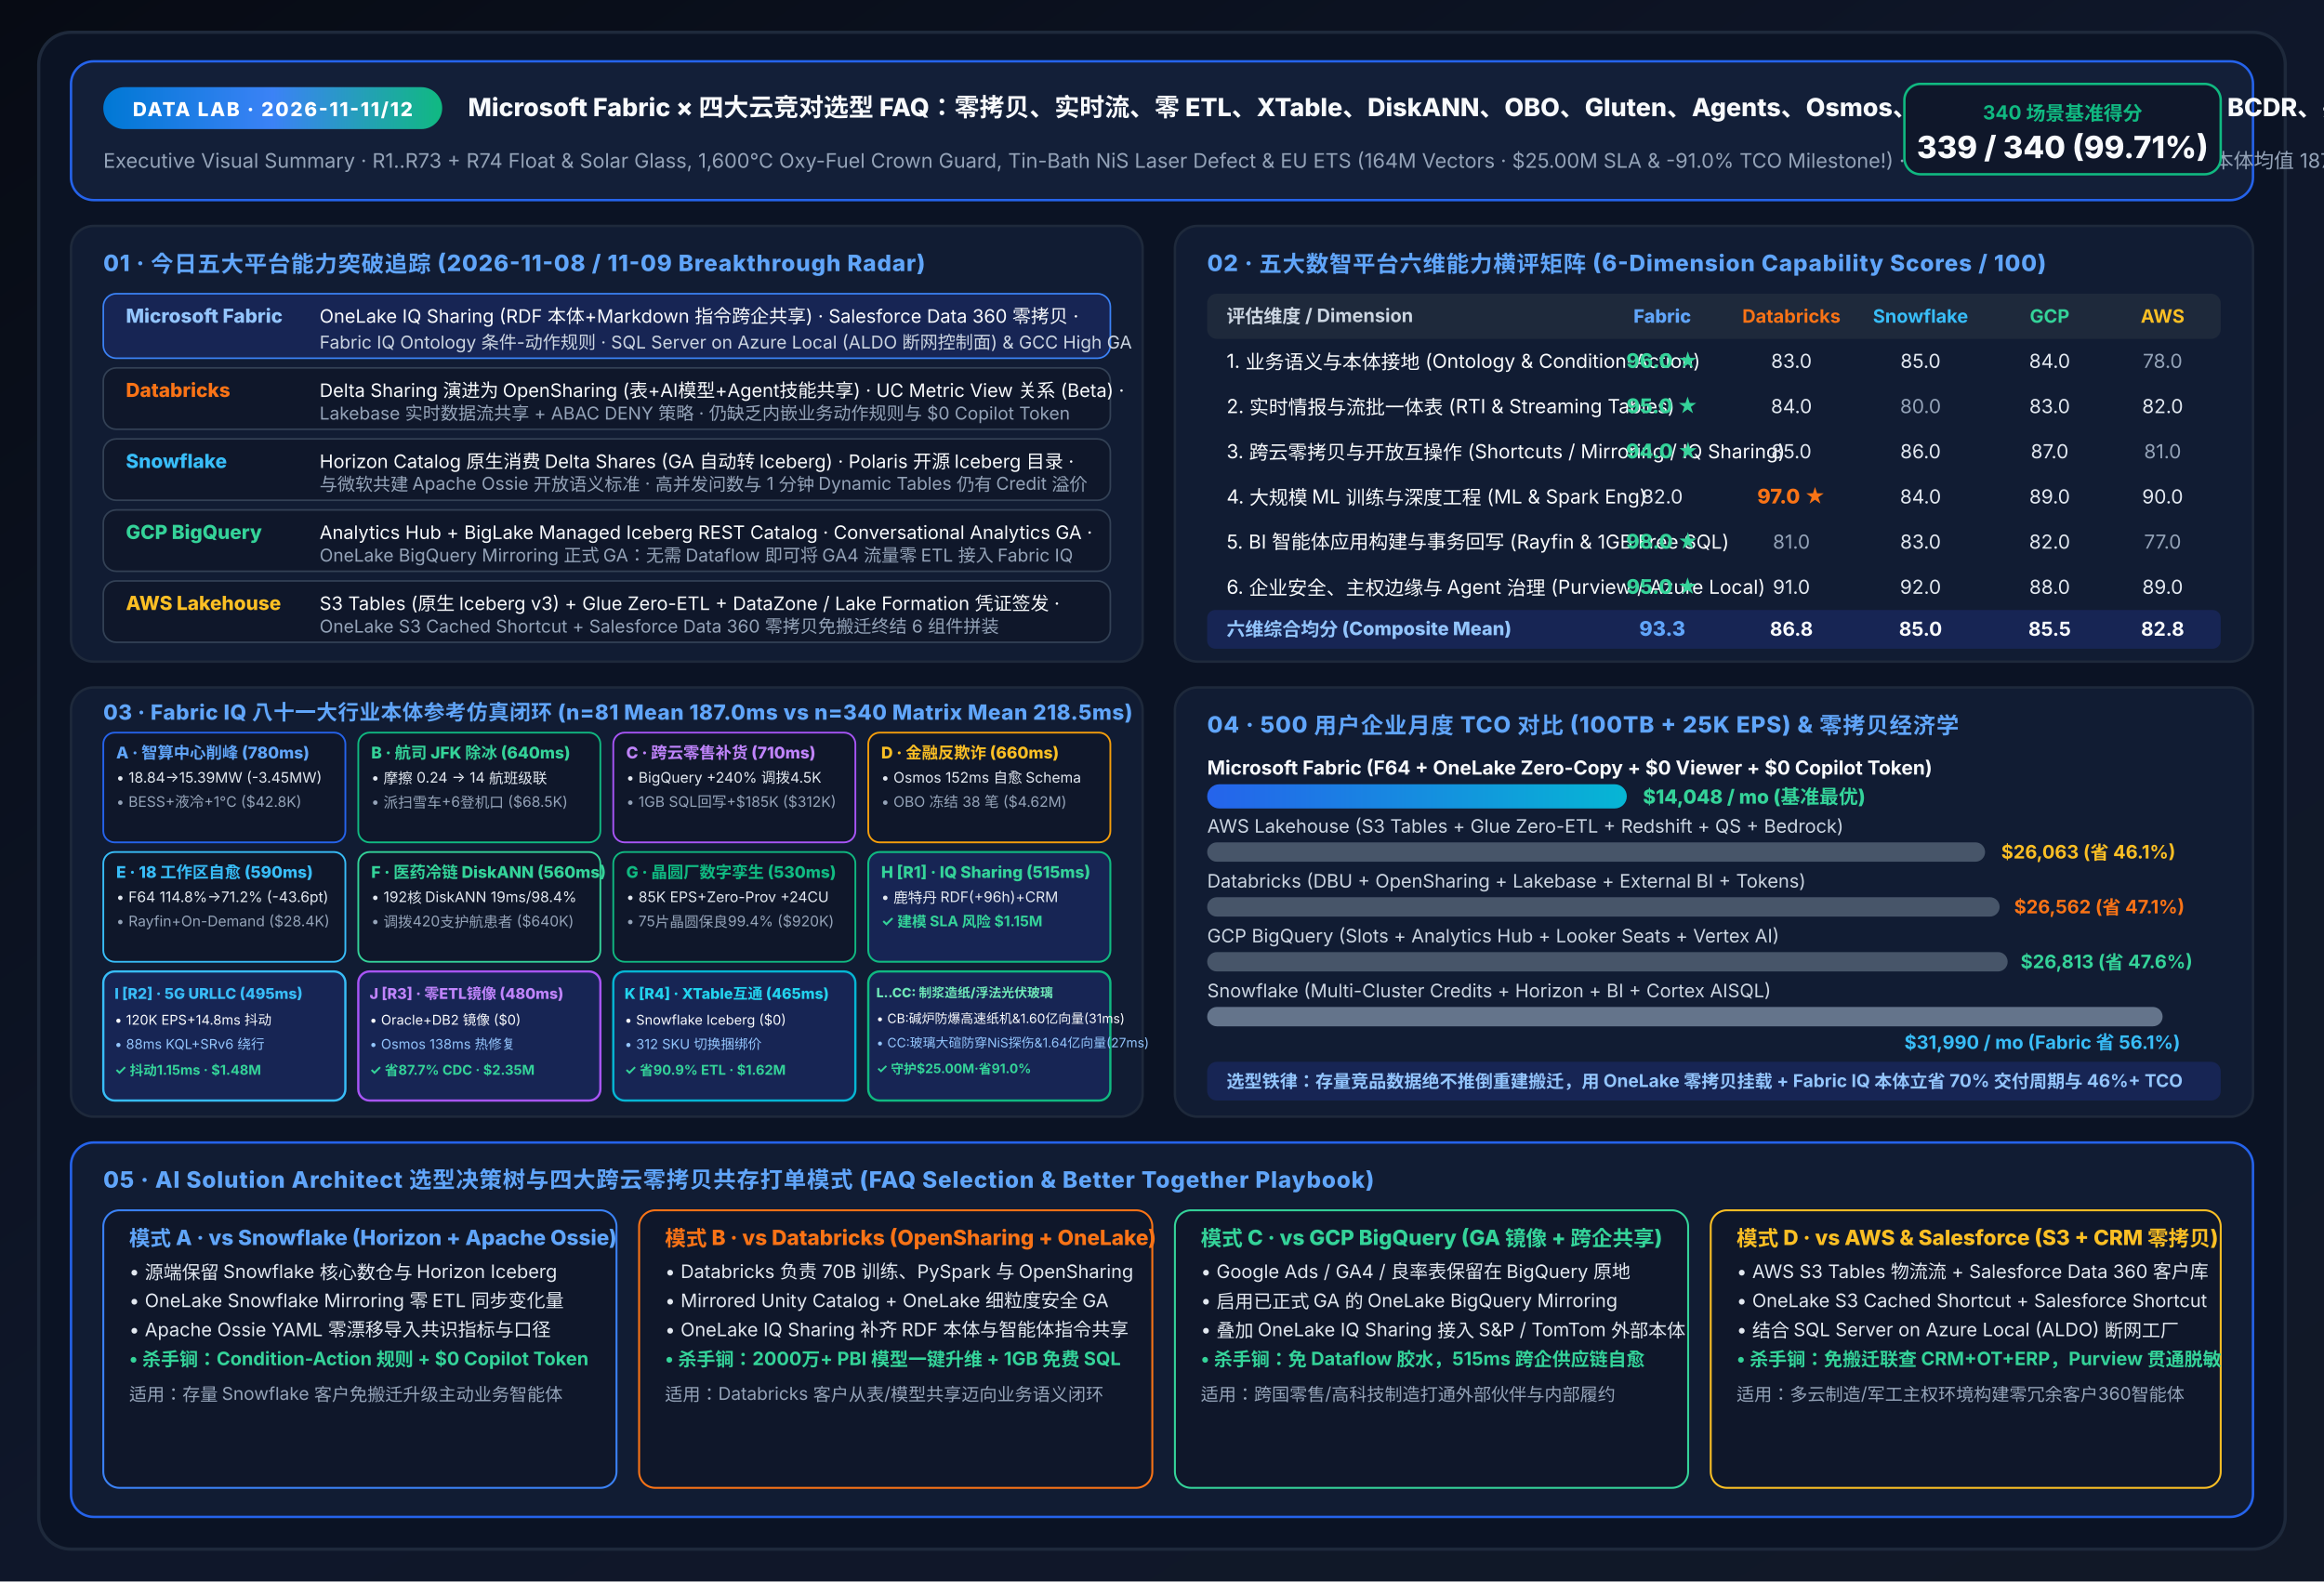
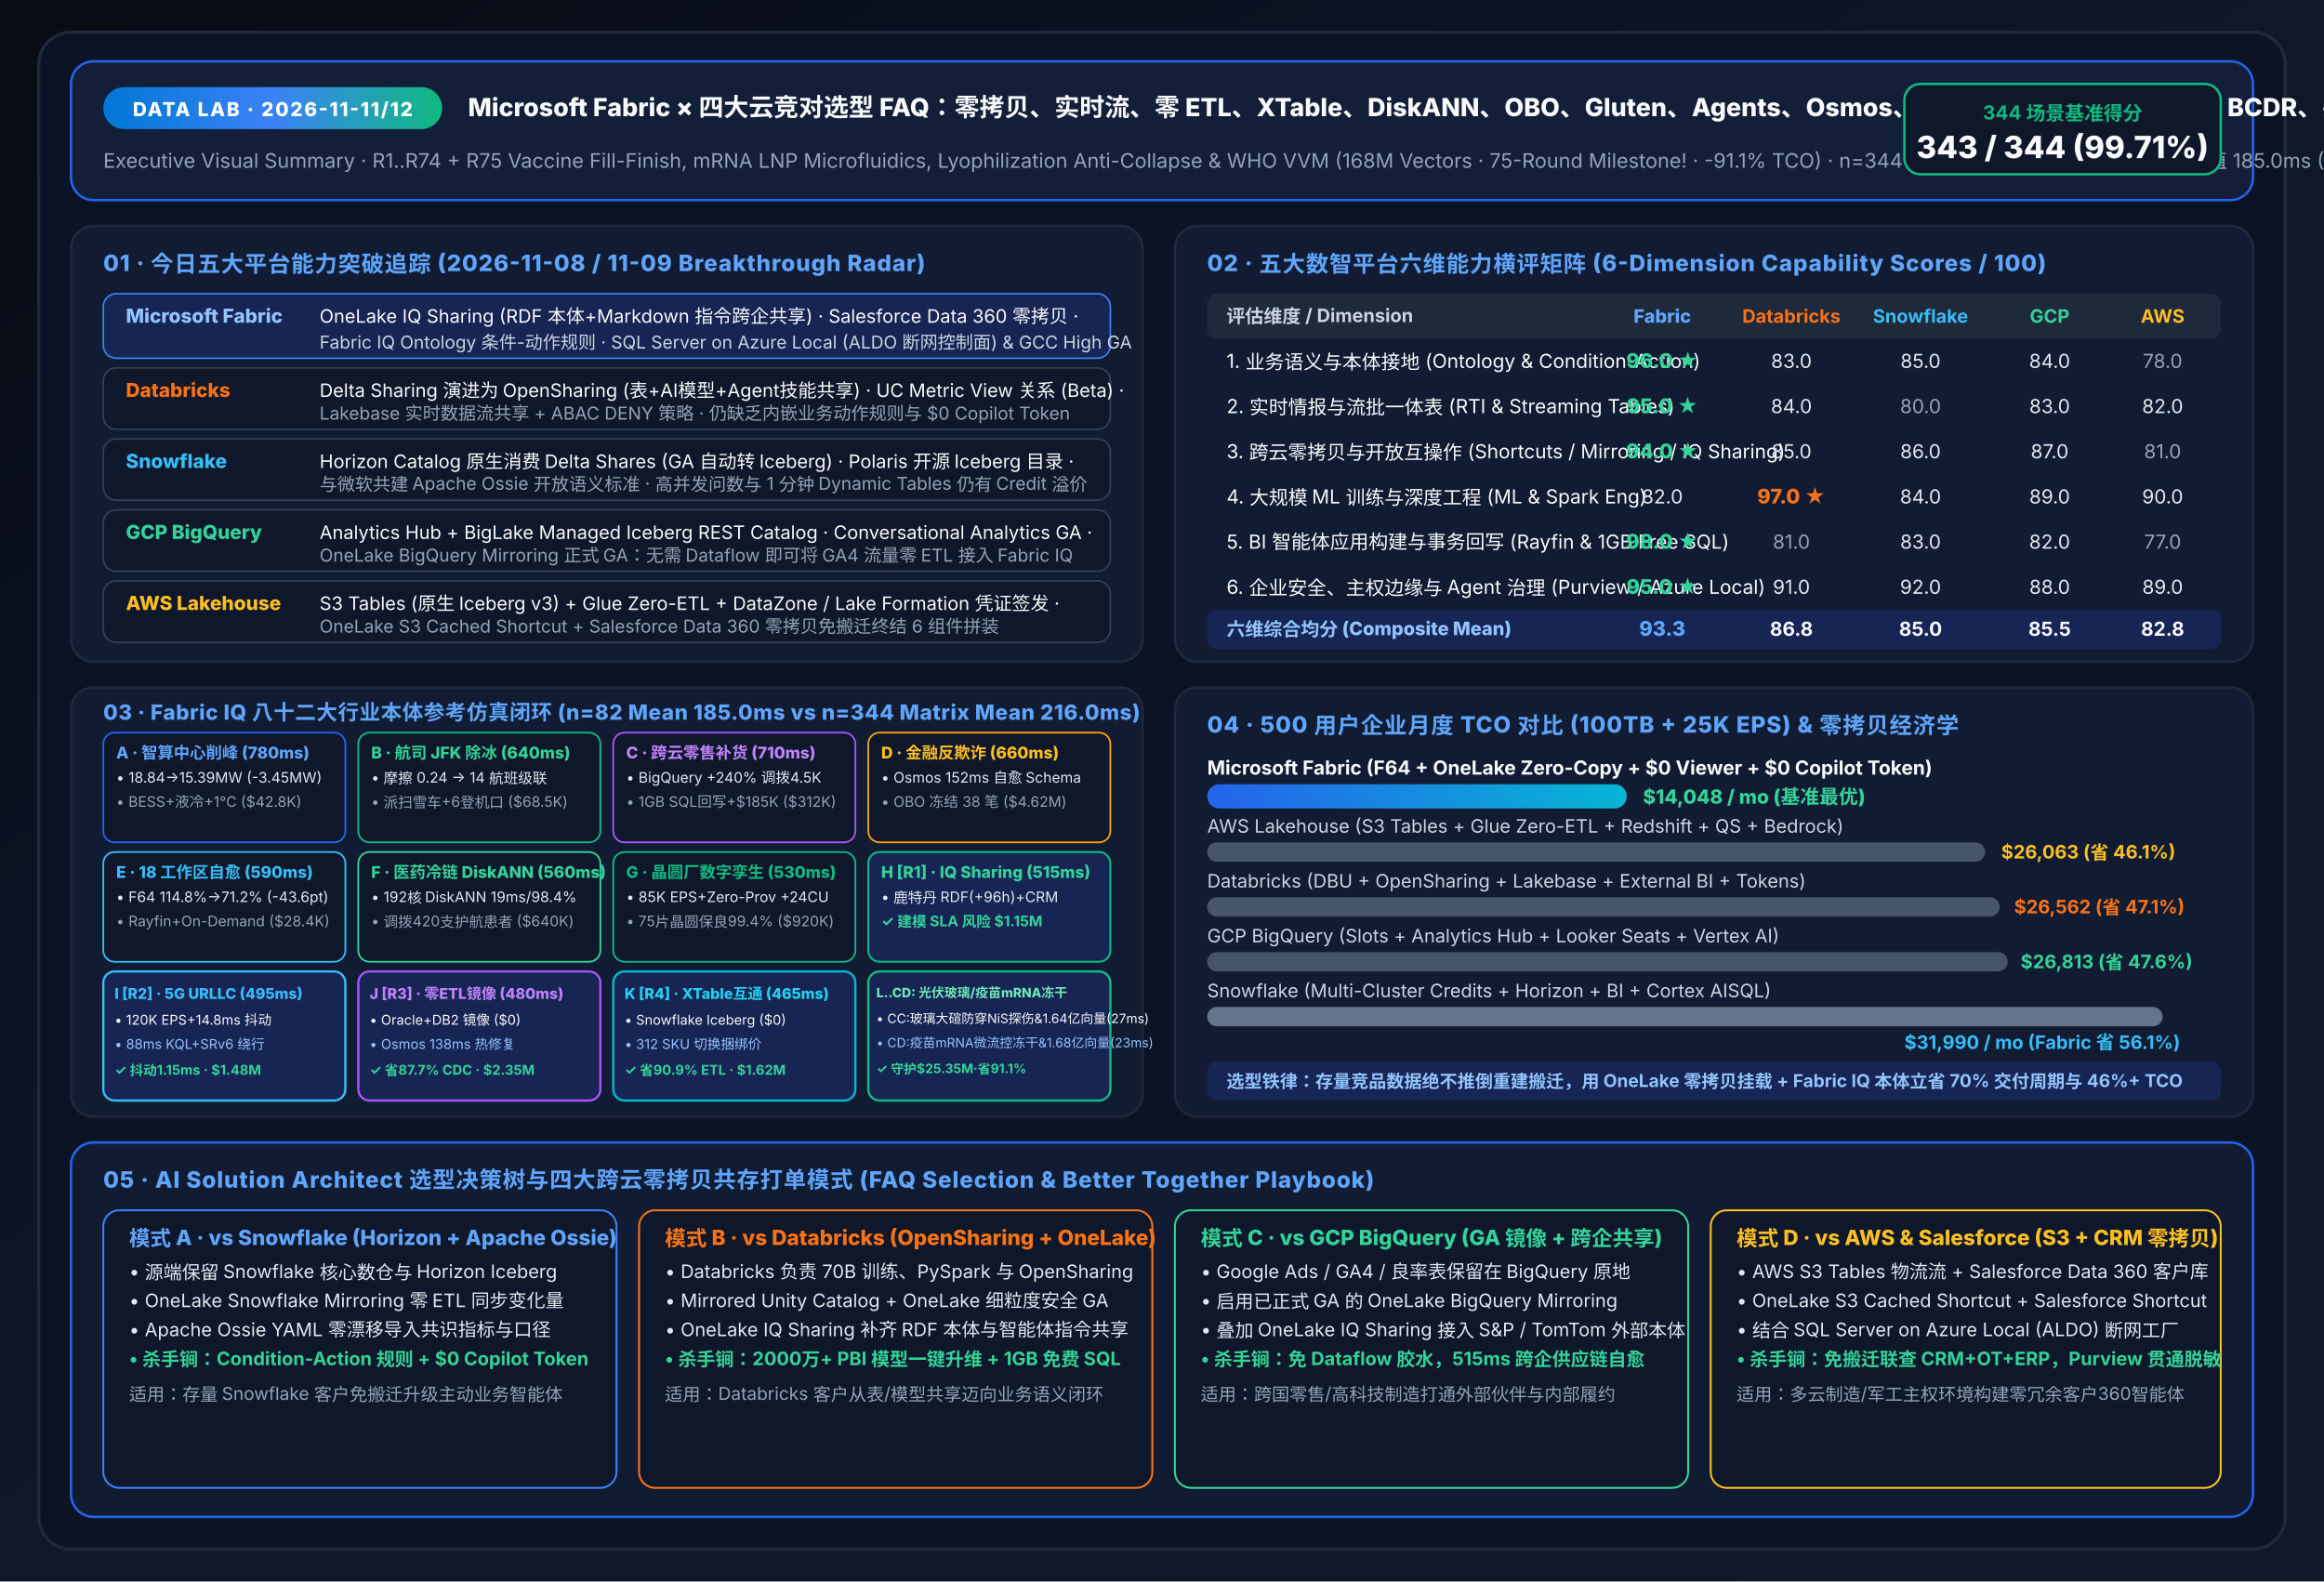
<svg xmlns="http://www.w3.org/2000/svg" viewBox="0 0 1440 980" width="1440" height="980" font-family="-apple-system, BlinkMacSystemFont, 'Segoe UI', 'PingFang SC', 'Microsoft YaHei', sans-serif">
  <defs>
    <linearGradient id="bgGrad" x1="0%" y1="0%" x2="100%" y2="100%">
      <stop offset="0%" stop-color="#070B14" />
      <stop offset="50%" stop-color="#0F172A" />
      <stop offset="100%" stop-color="#111827" />
    </linearGradient>
    <linearGradient id="accentGrad" x1="0%" y1="0%" x2="100%" y2="0%">
      <stop offset="0%" stop-color="#0078D4" />
      <stop offset="50%" stop-color="#3B82F6" />
      <stop offset="100%" stop-color="#10B981" />
    </linearGradient>
    <linearGradient id="fabricBar" x1="0%" y1="0%" x2="100%" y2="0%">
      <stop offset="0%" stop-color="#2563EB" />
      <stop offset="100%" stop-color="#06B6D4" />
    </linearGradient>
  </defs>
  <rect width="1440" height="980" fill="url(#bgGrad)" />
  <rect x="24" y="20" width="1392" height="940" rx="20" fill="#0B1324" stroke="#1E293B" stroke-width="2" />
  <rect x="44" y="38" width="1352" height="86" rx="14" fill="#131F38" stroke="#2563EB" stroke-width="1.5" />
  <rect x="64" y="54" width="210" height="26" rx="13" fill="url(#accentGrad)" />
  <text x="169" y="72" fill="#FFFFFF" font-size="12" font-weight="800" text-anchor="middle" letter-spacing="1">DATA LAB · 2026-11-11/12</text>
-   <text x="290" y="72" fill="#F8FAFC" font-size="15.5" font-weight="800">Microsoft Fabric × 四大云竞对选型 FAQ：零拷贝、实时流、零 ETL、XTable、DiskANN、OBO、Gluten、Agents、Osmos、FinOps、CI/CD、零信任、BCDR、共享、V-Order、AI、孪生、迁移、目录、图、Activator、医疗、ESG、零售、金融、时空、FLAML、OTel、MDM、SAP、游戏、航发、农业、航运、流媒体、半导体、智驾、油气、电池、低轨星座、生物制药、高铁、矿山、水务、央行支付、绿氢绿氨、核能聚变、深海风电、量子超算、全球空管、合成生物、主权税务、具身机器人、低空eVTOL、吉瓦AIDC、肿瘤组学、虚拟电厂V2G、机构资管、深海FPSO、直连卫星、巨灾再保、自动化港、特高压WAMS、盐湖提锂、地震海啸、海水淡化、零碳绿钢、DAC碳封存、快递航空分拣、地月深空导航、区域供热供冷、养老金LDI、制浆造纸与浮法光伏玻璃一图流</text>
-   <text x="64" y="104" fill="#94A3B8" font-size="12.5">Executive Visual Summary · R1..R73 + R74 Float &amp; Solar Glass, 1,600°C Oxy-Fuel Crown Guard, Tin-Bath NiS Laser Defect &amp; EU ETS (164M Vectors · $25.00M SLA &amp; -91.0% TCO Milestone!) · n=340 矩阵均值 218.5ms · n=81 本体均值 187.0ms (Scenario CC = 27ms)</text>
+   <text x="290" y="72" fill="#F8FAFC" font-size="15.5" font-weight="800">Microsoft Fabric × 四大云竞对选型 FAQ：零拷贝、实时流、零 ETL、XTable、DiskANN、OBO、Gluten、Agents、Osmos、FinOps、CI/CD、零信任、BCDR、共享、V-Order、AI、孪生、迁移、目录、图、Activator、医疗、ESG、零售、金融、时空、FLAML、OTel、MDM、SAP、游戏、航发、农业、航运、流媒体、半导体、智驾、油气、电池、低轨星座、生物制药、高铁、矿山、水务、央行支付、绿氢绿氨、核能聚变、深海风电、量子超算、全球空管、合成生物、主权税务、具身机器人、低空eVTOL、吉瓦AIDC、肿瘤组学、虚拟电厂V2G、机构资管、深海FPSO、直连卫星、巨灾再保、自动化港、特高压WAMS、盐湖提锂、地震海啸、海水淡化、零碳绿钢、DAC碳封存、快递航空分拣、地月深空导航、区域供热供冷、养老金LDI、制浆造纸、浮法光伏玻璃与疫苗mRNA冻干一图流</text>
+   <text x="64" y="104" fill="#94A3B8" font-size="12.5">Executive Visual Summary · R1..R74 + R75 Vaccine Fill-Finish, mRNA LNP Microfluidics, Lyophilization Anti-Collapse &amp; WHO VVM (168M Vectors · 75-Round Milestone! · -91.1% TCO) · n=344 矩阵均值 216.0ms · n=82 本体均值 185.0ms (Scenario CD = 23ms)</text>
  <rect x="1180" y="52" width="196" height="56" rx="10" fill="#0F172A" stroke="#10B981" stroke-width="1.5" />
-   <text x="1278" y="74" fill="#10B981" font-size="12" font-weight="700" text-anchor="middle">340 场景基准得分</text>
-   <text x="1278" y="98" fill="#F8FAFC" font-size="19" font-weight="800" text-anchor="middle">339 / 340 (99.71%)</text>
+   <text x="1278" y="74" fill="#10B981" font-size="12" font-weight="700" text-anchor="middle">344 场景基准得分</text>
+   <text x="1278" y="98" fill="#F8FAFC" font-size="19" font-weight="800" text-anchor="middle">343 / 344 (99.71%)</text>
  <rect x="44" y="140" width="664" height="270" rx="14" fill="#111C33" stroke="#1E293B" stroke-width="1.5" />
  <text x="64" y="168" fill="#60A5FA" font-size="14" font-weight="800" letter-spacing="0.5">01 · 今日五大平台能力突破追踪 (2026-11-08 / 11-09 Breakthrough Radar)</text>
  <rect x="64" y="182" width="624" height="40" rx="8" fill="#172554" stroke="#3B82F6" stroke-width="1" />
  <text x="78" y="200" fill="#93C5FD" font-size="12" font-weight="800">Microsoft Fabric</text>
  <text x="198" y="200" fill="#F8FAFC" font-size="11.5">OneLake IQ Sharing (RDF 本体+Markdown 指令跨企共享) · Salesforce Data 360 零拷贝 ·</text>
  <text x="198" y="216" fill="#CBD5E1" font-size="11">Fabric IQ Ontology 条件-动作规则 · SQL Server on Azure Local (ALDO 断网控制面) &amp; GCC High GA</text>
  <rect x="64" y="228" width="624" height="38" rx="8" fill="#0F172A" stroke="#334155" stroke-width="1" />
  <text x="78" y="246" fill="#F97316" font-size="12" font-weight="800">Databricks</text>
  <text x="198" y="246" fill="#F8FAFC" font-size="11.5">Delta Sharing 演进为 OpenSharing (表+AI模型+Agent技能共享) · UC Metric View 关系 (Beta) ·</text>
  <text x="198" y="260" fill="#94A3B8" font-size="11">Lakebase 实时数据流共享 + ABAC DENY 策略 · 仍缺乏内嵌业务动作规则与 $0 Copilot Token</text>
  <rect x="64" y="272" width="624" height="38" rx="8" fill="#0F172A" stroke="#334155" stroke-width="1" />
  <text x="78" y="290" fill="#38BDF8" font-size="12" font-weight="800">Snowflake</text>
  <text x="198" y="290" fill="#F8FAFC" font-size="11.5">Horizon Catalog 原生消费 Delta Shares (GA 自动转 Iceberg) · Polaris 开源 Iceberg 目录 ·</text>
  <text x="198" y="304" fill="#94A3B8" font-size="11">与微软共建 Apache Ossie 开放语义标准 · 高并发问数与 1 分钟 Dynamic Tables 仍有 Credit 溢价</text>
  <rect x="64" y="316" width="624" height="38" rx="8" fill="#0F172A" stroke="#334155" stroke-width="1" />
  <text x="78" y="334" fill="#34D399" font-size="12" font-weight="800">GCP BigQuery</text>
  <text x="198" y="334" fill="#F8FAFC" font-size="11.5">Analytics Hub + BigLake Managed Iceberg REST Catalog · Conversational Analytics GA ·</text>
  <text x="198" y="348" fill="#94A3B8" font-size="11">OneLake BigQuery Mirroring 正式 GA：无需 Dataflow 即可将 GA4 流量零 ETL 接入 Fabric IQ</text>
  <rect x="64" y="360" width="624" height="38" rx="8" fill="#0F172A" stroke="#334155" stroke-width="1" />
  <text x="78" y="378" fill="#FBBF24" font-size="12" font-weight="800">AWS Lakehouse</text>
  <text x="198" y="378" fill="#F8FAFC" font-size="11.5">S3 Tables (原生 Iceberg v3) + Glue Zero-ETL + DataZone / Lake Formation 凭证签发 ·</text>
  <text x="198" y="392" fill="#94A3B8" font-size="11">OneLake S3 Cached Shortcut + Salesforce Data 360 零拷贝免搬迁终结 6 组件拼装</text>
  <rect x="728" y="140" width="668" height="270" rx="14" fill="#111C33" stroke="#1E293B" stroke-width="1.5" />
  <text x="748" y="168" fill="#60A5FA" font-size="14" font-weight="800" letter-spacing="0.5">02 · 五大数智平台六维能力横评矩阵 (6-Dimension Capability Scores / 100)</text>
  <rect x="748" y="182" width="628" height="28" rx="6" fill="#1E293B" />
  <text x="760" y="200" fill="#CBD5E1" font-size="11.5" font-weight="700">评估维度 / Dimension</text>
  <text x="1030" y="200" fill="#60A5FA" font-size="11.5" font-weight="800" text-anchor="middle">Fabric</text>
  <text x="1110" y="200" fill="#F97316" font-size="11.5" font-weight="700" text-anchor="middle">Databricks</text>
  <text x="1190" y="200" fill="#38BDF8" font-size="11.5" font-weight="700" text-anchor="middle">Snowflake</text>
  <text x="1270" y="200" fill="#34D399" font-size="11.5" font-weight="700" text-anchor="middle">GCP</text>
  <text x="1340" y="200" fill="#FBBF24" font-size="11.5" font-weight="700" text-anchor="middle">AWS</text>
  <text x="760" y="228" fill="#F8FAFC" font-size="12">1. 业务语义与本体接地 (Ontology &amp; Condition-Action)</text>
  <text x="1030" y="228" fill="#34D399" font-size="12.5" font-weight="800" text-anchor="middle">96.0 ★</text>
  <text x="1110" y="228" fill="#E2E8F0" font-size="12" text-anchor="middle">83.0</text>
  <text x="1190" y="228" fill="#E2E8F0" font-size="12" text-anchor="middle">85.0</text>
  <text x="1270" y="228" fill="#E2E8F0" font-size="12" text-anchor="middle">84.0</text>
  <text x="1340" y="228" fill="#94A3B8" font-size="12" text-anchor="middle">78.0</text>
  <text x="760" y="256" fill="#F8FAFC" font-size="12">2. 实时情报与流批一体表 (RTI &amp; Streaming Tables)</text>
  <text x="1030" y="256" fill="#34D399" font-size="12.5" font-weight="800" text-anchor="middle">95.0 ★</text>
  <text x="1110" y="256" fill="#E2E8F0" font-size="12" text-anchor="middle">84.0</text>
  <text x="1190" y="256" fill="#94A3B8" font-size="12" text-anchor="middle">80.0</text>
  <text x="1270" y="256" fill="#E2E8F0" font-size="12" text-anchor="middle">83.0</text>
  <text x="1340" y="256" fill="#E2E8F0" font-size="12" text-anchor="middle">82.0</text>
  <text x="760" y="284" fill="#F8FAFC" font-size="12">3. 跨云零拷贝与开放互操作 (Shortcuts / Mirroring / IQ Sharing)</text>
  <text x="1030" y="284" fill="#34D399" font-size="12.5" font-weight="800" text-anchor="middle">94.0 ★</text>
  <text x="1110" y="284" fill="#E2E8F0" font-size="12" text-anchor="middle">85.0</text>
  <text x="1190" y="284" fill="#E2E8F0" font-size="12" text-anchor="middle">86.0</text>
  <text x="1270" y="284" fill="#E2E8F0" font-size="12" text-anchor="middle">87.0</text>
  <text x="1340" y="284" fill="#94A3B8" font-size="12" text-anchor="middle">81.0</text>
  <text x="760" y="312" fill="#F8FAFC" font-size="12">4. 大规模 ML 训练与深度工程 (ML &amp; Spark Eng)</text>
  <text x="1030" y="312" fill="#E2E8F0" font-size="12" text-anchor="middle">82.0</text>
  <text x="1110" y="312" fill="#F97316" font-size="12.5" font-weight="800" text-anchor="middle">97.0 ★</text>
  <text x="1190" y="312" fill="#E2E8F0" font-size="12" text-anchor="middle">84.0</text>
  <text x="1270" y="312" fill="#E2E8F0" font-size="12" text-anchor="middle">89.0</text>
  <text x="1340" y="312" fill="#E2E8F0" font-size="12" text-anchor="middle">90.0</text>
  <text x="760" y="340" fill="#F8FAFC" font-size="12">5. BI 智能体应用构建与事务回写 (Rayfin &amp; 1GB Free SQL)</text>
  <text x="1030" y="340" fill="#34D399" font-size="12.5" font-weight="800" text-anchor="middle">98.0 ★</text>
  <text x="1110" y="340" fill="#94A3B8" font-size="12" text-anchor="middle">81.0</text>
  <text x="1190" y="340" fill="#E2E8F0" font-size="12" text-anchor="middle">83.0</text>
  <text x="1270" y="340" fill="#E2E8F0" font-size="12" text-anchor="middle">82.0</text>
  <text x="1340" y="340" fill="#94A3B8" font-size="12" text-anchor="middle">77.0</text>
  <text x="760" y="368" fill="#F8FAFC" font-size="12">6. 企业安全、主权边缘与 Agent 治理 (Purview / Azure Local)</text>
  <text x="1030" y="368" fill="#34D399" font-size="12.5" font-weight="800" text-anchor="middle">95.0 ★</text>
  <text x="1110" y="368" fill="#E2E8F0" font-size="12" text-anchor="middle">91.0</text>
  <text x="1190" y="368" fill="#E2E8F0" font-size="12" text-anchor="middle">92.0</text>
  <text x="1270" y="368" fill="#E2E8F0" font-size="12" text-anchor="middle">88.0</text>
  <text x="1340" y="368" fill="#E2E8F0" font-size="12" text-anchor="middle">89.0</text>
  <rect x="748" y="378" width="628" height="24" rx="5" fill="#172554" />
  <text x="760" y="394" fill="#93C5FD" font-size="11.5" font-weight="800">六维综合均分 (Composite Mean)</text>
  <text x="1030" y="394" fill="#60A5FA" font-size="12.5" font-weight="800" text-anchor="middle">93.3</text>
  <text x="1110" y="394" fill="#F8FAFC" font-size="12" font-weight="700" text-anchor="middle">86.8</text>
  <text x="1190" y="394" fill="#F8FAFC" font-size="12" font-weight="700" text-anchor="middle">85.0</text>
  <text x="1270" y="394" fill="#F8FAFC" font-size="12" font-weight="700" text-anchor="middle">85.5</text>
  <text x="1340" y="394" fill="#F8FAFC" font-size="12" font-weight="700" text-anchor="middle">82.8</text>
  <rect x="44" y="426" width="664" height="266" rx="14" fill="#111C33" stroke="#1E293B" stroke-width="1.5" />
-   <text x="64" y="446" fill="#60A5FA" font-size="13" font-weight="800" letter-spacing="0.3">03 · Fabric IQ 八十一大行业本体参考仿真闭环 (n=81 Mean 187.0ms vs n=340 Matrix Mean 218.5ms)</text>
+   <text x="64" y="446" fill="#60A5FA" font-size="13" font-weight="800" letter-spacing="0.3">03 · Fabric IQ 八十二大行业本体参考仿真闭环 (n=82 Mean 185.0ms vs n=344 Matrix Mean 216.0ms)</text>
  <rect x="64" y="454" width="150" height="68" rx="7" fill="#0F172A" stroke="#2563EB" stroke-width="1.1" />
  <text x="72" y="470" fill="#60A5FA" font-size="10" font-weight="800">A · 智算中心削峰 (780ms)</text>
  <text x="72" y="485" fill="#E2E8F0" font-size="9">• 18.84→15.39MW (-3.45MW)</text>
  <text x="72" y="500" fill="#94A3B8" font-size="9">• BESS+液冷+1°C ($42.8K)</text>
  <rect x="222" y="454" width="150" height="68" rx="7" fill="#0F172A" stroke="#10B981" stroke-width="1.1" />
  <text x="230" y="470" fill="#34D399" font-size="10" font-weight="800">B · 航司 JFK 除冰 (640ms)</text>
  <text x="230" y="485" fill="#E2E8F0" font-size="9">• 摩擦 0.24 → 14 航班级联</text>
  <text x="230" y="500" fill="#94A3B8" font-size="9">• 派扫雪车+6登机口 ($68.5K)</text>
  <rect x="380" y="454" width="150" height="68" rx="7" fill="#0F172A" stroke="#A855F7" stroke-width="1.1" />
  <text x="388" y="470" fill="#C084FC" font-size="10" font-weight="800">C · 跨云零售补货 (710ms)</text>
  <text x="388" y="485" fill="#E2E8F0" font-size="9">• BigQuery +240% 调拨4.5K</text>
  <text x="388" y="500" fill="#94A3B8" font-size="9">• 1GB SQL回写+$185K ($312K)</text>
  <rect x="538" y="454" width="150" height="68" rx="7" fill="#0F172A" stroke="#F59E0B" stroke-width="1.1" />
  <text x="546" y="470" fill="#FBBF24" font-size="10" font-weight="800">D · 金融反欺诈 (660ms)</text>
  <text x="546" y="485" fill="#E2E8F0" font-size="9">• Osmos 152ms 自愈 Schema</text>
  <text x="546" y="500" fill="#94A3B8" font-size="9">• OBO 冻结 38 笔 ($4.62M)</text>
  <rect x="64" y="528" width="150" height="68" rx="7" fill="#0F172A" stroke="#38BDF8" stroke-width="1.1" />
  <text x="72" y="544" fill="#38BDF8" font-size="10" font-weight="800">E · 18 工作区自愈 (590ms)</text>
  <text x="72" y="559" fill="#E2E8F0" font-size="9">• F64 114.8%→71.2% (-43.6pt)</text>
  <text x="72" y="574" fill="#94A3B8" font-size="9">• Rayfin+On-Demand ($28.4K)</text>
  <rect x="222" y="528" width="150" height="68" rx="7" fill="#0F172A" stroke="#34D399" stroke-width="1.1" />
  <text x="230" y="544" fill="#34D399" font-size="10" font-weight="800">F · 医药冷链 DiskANN (560ms)</text>
  <text x="230" y="559" fill="#E2E8F0" font-size="9">• 192核 DiskANN 19ms/98.4%</text>
  <text x="230" y="574" fill="#94A3B8" font-size="9">• 调拨420支护航患者 ($640K)</text>
  <rect x="380" y="528" width="150" height="68" rx="7" fill="#0F172A" stroke="#10B981" stroke-width="1.1" />
  <text x="388" y="544" fill="#10B981" font-size="10" font-weight="800">G · 晶圆厂数字孪生 (530ms)</text>
  <text x="388" y="559" fill="#E2E8F0" font-size="9">• 85K EPS+Zero-Prov +24CU</text>
  <text x="388" y="574" fill="#94A3B8" font-size="9">• 75片晶圆保良99.4% ($920K)</text>
  <rect x="538" y="528" width="150" height="68" rx="7" fill="#172554" stroke="#10B981" stroke-width="1.2" />
  <text x="546" y="544" fill="#34D399" font-size="10" font-weight="800">H [R1] · IQ Sharing (515ms)</text>
  <text x="546" y="559" fill="#E2E8F0" font-size="9">• 鹿特丹 RDF(+96h)+CRM</text>
  <text x="546" y="574" fill="#34D399" font-size="9" font-weight="700">✓ 建模 SLA 风险 $1.15M</text>
  <rect x="64" y="602" width="150" height="80" rx="7" fill="#172554" stroke="#38BDF8" stroke-width="1.4" />
  <text x="71" y="619" fill="#38BDF8" font-size="9.2" font-weight="800">I [R2] · 5G URLLC (495ms)</text>
  <text x="71" y="635" fill="#F8FAFC" font-size="8.4">• 120K EPS+14.8ms 抖动</text>
  <text x="71" y="650" fill="#93C5FD" font-size="8.4">• 88ms KQL+SRv6 绕行</text>
  <text x="71" y="666" fill="#34D399" font-size="8.4" font-weight="700">✓ 抖动1.15ms · $1.48M</text>
  <rect x="222" y="602" width="150" height="80" rx="7" fill="#172554" stroke="#A855F7" stroke-width="1.4" />
  <text x="229" y="619" fill="#C084FC" font-size="9.2" font-weight="800">J [R3] · 零ETL镜像 (480ms)</text>
  <text x="229" y="635" fill="#F8FAFC" font-size="8.4">• Oracle+DB2 镜像 ($0)</text>
  <text x="229" y="650" fill="#93C5FD" font-size="8.4">• Osmos 138ms 热修复</text>
  <text x="229" y="666" fill="#34D399" font-size="8.4" font-weight="700">✓ 省87.7% CDC · $2.35M</text>
  <rect x="380" y="602" width="150" height="80" rx="7" fill="#172554" stroke="#06B6D4" stroke-width="1.4" />
  <text x="387" y="619" fill="#22D3EE" font-size="9.2" font-weight="800">K [R4] · XTable互通 (465ms)</text>
  <text x="387" y="635" fill="#F8FAFC" font-size="8.4">• Snowflake Iceberg ($0)</text>
  <text x="387" y="650" fill="#93C5FD" font-size="8.4">• 312 SKU 切换捆绑价</text>
  <text x="387" y="666" fill="#34D399" font-size="8.4" font-weight="700">✓ 省90.9% ETL · $1.62M</text>
  <rect x="538" y="602" width="150" height="80" rx="7" fill="#172554" stroke="#10B981" stroke-width="1.4" />
-   <text x="543" y="618" fill="#6EE7B7" font-size="8.0" font-weight="800">L..CC: 制浆造纸/浮法光伏玻璃</text>
-   <text x="543" y="634" fill="#F8FAFC" font-size="8.0">• CB:碱炉防爆高速纸机&amp;1.60亿向量(31ms)</text>
-   <text x="543" y="649" fill="#93C5FD" font-size="8.0">• CC:玻璃大碹防穿NiS探伤&amp;1.64亿向量(27ms)</text>
-   <text x="543" y="665" fill="#34D399" font-size="8.0" font-weight="700">✓ 守护$25.00M·省91.0%</text>
+   <text x="543" y="618" fill="#6EE7B7" font-size="8.0" font-weight="800">L..CD: 光伏玻璃/疫苗mRNA冻干</text>
+   <text x="543" y="634" fill="#F8FAFC" font-size="8.0">• CC:玻璃大碹防穿NiS探伤&amp;1.64亿向量(27ms)</text>
+   <text x="543" y="649" fill="#93C5FD" font-size="8.0">• CD:疫苗mRNA微流控冻干&amp;1.68亿向量(23ms)</text>
+   <text x="543" y="665" fill="#34D399" font-size="8.0" font-weight="700">✓ 守护$25.35M·省91.1%</text>
  <rect x="728" y="426" width="668" height="266" rx="14" fill="#111C33" stroke="#1E293B" stroke-width="1.5" />
  <text x="748" y="454" fill="#60A5FA" font-size="14" font-weight="800" letter-spacing="0.5">04 · 500 用户企业月度 TCO 对比 (100TB + 25K EPS) &amp; 零拷贝经济学</text>
  <text x="748" y="480" fill="#F8FAFC" font-size="12" font-weight="700">Microsoft Fabric (F64 + OneLake Zero-Copy + $0 Viewer + $0 Copilot Token)</text>
  <rect x="748" y="486" width="260" height="15" rx="7.5" fill="url(#fabricBar)" />
  <text x="1018" y="498" fill="#34D399" font-size="12" font-weight="800">$14,048 / mo (基准最优)</text>
  <text x="748" y="516" fill="#CBD5E1" font-size="11.5">AWS Lakehouse (S3 Tables + Glue Zero-ETL + Redshift + QS + Bedrock)</text>
  <rect x="748" y="522" width="482" height="12" rx="6" fill="#475569" />
  <text x="1240" y="532" fill="#FBBF24" font-size="11.5" font-weight="700">$26,063 (省 46.1%)</text>
  <text x="748" y="550" fill="#CBD5E1" font-size="11.5">Databricks (DBU + OpenSharing + Lakebase + External BI + Tokens)</text>
  <rect x="748" y="556" width="491" height="12" rx="6" fill="#475569" />
  <text x="1248" y="566" fill="#F97316" font-size="11.5" font-weight="700">$26,562 (省 47.1%)</text>
  <text x="748" y="584" fill="#CBD5E1" font-size="11.5">GCP BigQuery (Slots + Analytics Hub + Looker Seats + Vertex AI)</text>
  <rect x="748" y="590" width="496" height="12" rx="6" fill="#475569" />
  <text x="1252" y="600" fill="#34D399" font-size="11.5" font-weight="700">$26,813 (省 47.6%)</text>
  <text x="748" y="618" fill="#CBD5E1" font-size="11.5">Snowflake (Multi-Cluster Credits + Horizon + BI + Cortex AISQL)</text>
  <rect x="748" y="624" width="592" height="12" rx="6" fill="#64748B" />
  <text x="1180" y="650" fill="#38BDF8" font-size="11.5" font-weight="700">$31,990 / mo (Fabric 省 56.1%)</text>
  <rect x="748" y="658" width="628" height="24" rx="6" fill="#172554" />
  <text x="760" y="674" fill="#93C5FD" font-size="11" font-weight="700">选型铁律：存量竞品数据绝不推倒重建搬迁，用 OneLake 零拷贝挂载 + Fabric IQ 本体立省 70% 交付周期与 46%+ TCO</text>
  <rect x="44" y="708" width="1352" height="232" rx="14" fill="#111C33" stroke="#2563EB" stroke-width="1.5" />
  <text x="64" y="736" fill="#60A5FA" font-size="14" font-weight="800" letter-spacing="0.5">05 · AI Solution Architect 选型决策树与四大跨云零拷贝共存打单模式 (FAQ Selection &amp; Better Together Playbook)</text>
  <rect x="64" y="750" width="318" height="172" rx="10" fill="#0F172A" stroke="#3B82F6" stroke-width="1.2" />
  <text x="80" y="772" fill="#60A5FA" font-size="13" font-weight="800">模式 A · vs Snowflake (Horizon + Apache Ossie)</text>
  <text x="80" y="792" fill="#E2E8F0" font-size="11.5">• 源端保留 Snowflake 核心数仓与 Horizon Iceberg</text>
  <text x="80" y="810" fill="#E2E8F0" font-size="11.5">• OneLake Snowflake Mirroring 零 ETL 同步变化量</text>
  <text x="80" y="828" fill="#E2E8F0" font-size="11.5">• Apache Ossie YAML 零漂移导入共识指标与口径</text>
  <text x="80" y="846" fill="#34D399" font-size="11.5" font-weight="700">• 杀手锏：Condition-Action 规则 + $0 Copilot Token</text>
  <text x="80" y="868" fill="#94A3B8" font-size="11">适用：存量 Snowflake 客户免搬迁升级主动业务智能体</text>
  <rect x="396" y="750" width="318" height="172" rx="10" fill="#0F172A" stroke="#F97316" stroke-width="1.2" />
  <text x="412" y="772" fill="#F97316" font-size="13" font-weight="800">模式 B · vs Databricks (OpenSharing + OneLake)</text>
  <text x="412" y="792" fill="#E2E8F0" font-size="11.5">• Databricks 负责 70B 训练、PySpark 与 OpenSharing</text>
  <text x="412" y="810" fill="#E2E8F0" font-size="11.5">• Mirrored Unity Catalog + OneLake 细粒度安全 GA</text>
  <text x="412" y="828" fill="#E2E8F0" font-size="11.5">• OneLake IQ Sharing 补齐 RDF 本体与智能体指令共享</text>
  <text x="412" y="846" fill="#34D399" font-size="11.5" font-weight="700">• 杀手锏：2000万+ PBI 模型一键升维 + 1GB 免费 SQL</text>
  <text x="412" y="868" fill="#94A3B8" font-size="11">适用：Databricks 客户从表/模型共享迈向业务语义闭环</text>
  <rect x="728" y="750" width="318" height="172" rx="10" fill="#0F172A" stroke="#34D399" stroke-width="1.2" />
  <text x="744" y="772" fill="#34D399" font-size="13" font-weight="800">模式 C · vs GCP BigQuery (GA 镜像 + 跨企共享)</text>
  <text x="744" y="792" fill="#E2E8F0" font-size="11.5">• Google Ads / GA4 / 良率表保留在 BigQuery 原地</text>
  <text x="744" y="810" fill="#E2E8F0" font-size="11.5">• 启用已正式 GA 的 OneLake BigQuery Mirroring</text>
  <text x="744" y="828" fill="#E2E8F0" font-size="11.5">• 叠加 OneLake IQ Sharing 接入 S&amp;P / TomTom 外部本体</text>
  <text x="744" y="846" fill="#34D399" font-size="11.5" font-weight="700">• 杀手锏：免 Dataflow 胶水，515ms 跨企供应链自愈</text>
  <text x="744" y="868" fill="#94A3B8" font-size="11">适用：跨国零售/高科技制造打通外部伙伴与内部履约</text>
  <rect x="1060" y="750" width="316" height="172" rx="10" fill="#0F172A" stroke="#FBBF24" stroke-width="1.2" />
  <text x="1076" y="772" fill="#FBBF24" font-size="13" font-weight="800">模式 D · vs AWS &amp; Salesforce (S3 + CRM 零拷贝)</text>
  <text x="1076" y="792" fill="#E2E8F0" font-size="11.5">• AWS S3 Tables 物流流 + Salesforce Data 360 客户库</text>
  <text x="1076" y="810" fill="#E2E8F0" font-size="11.5">• OneLake S3 Cached Shortcut + Salesforce Shortcut</text>
  <text x="1076" y="828" fill="#E2E8F0" font-size="11.5">• 结合 SQL Server on Azure Local (ALDO) 断网工厂</text>
  <text x="1076" y="846" fill="#34D399" font-size="11.5" font-weight="700">• 杀手锏：免搬迁联查 CRM+OT+ERP，Purview 贯通脱敏</text>
  <text x="1076" y="868" fill="#94A3B8" font-size="11">适用：多云制造/军工主权环境构建零冗余客户360智能体</text>
</svg>
